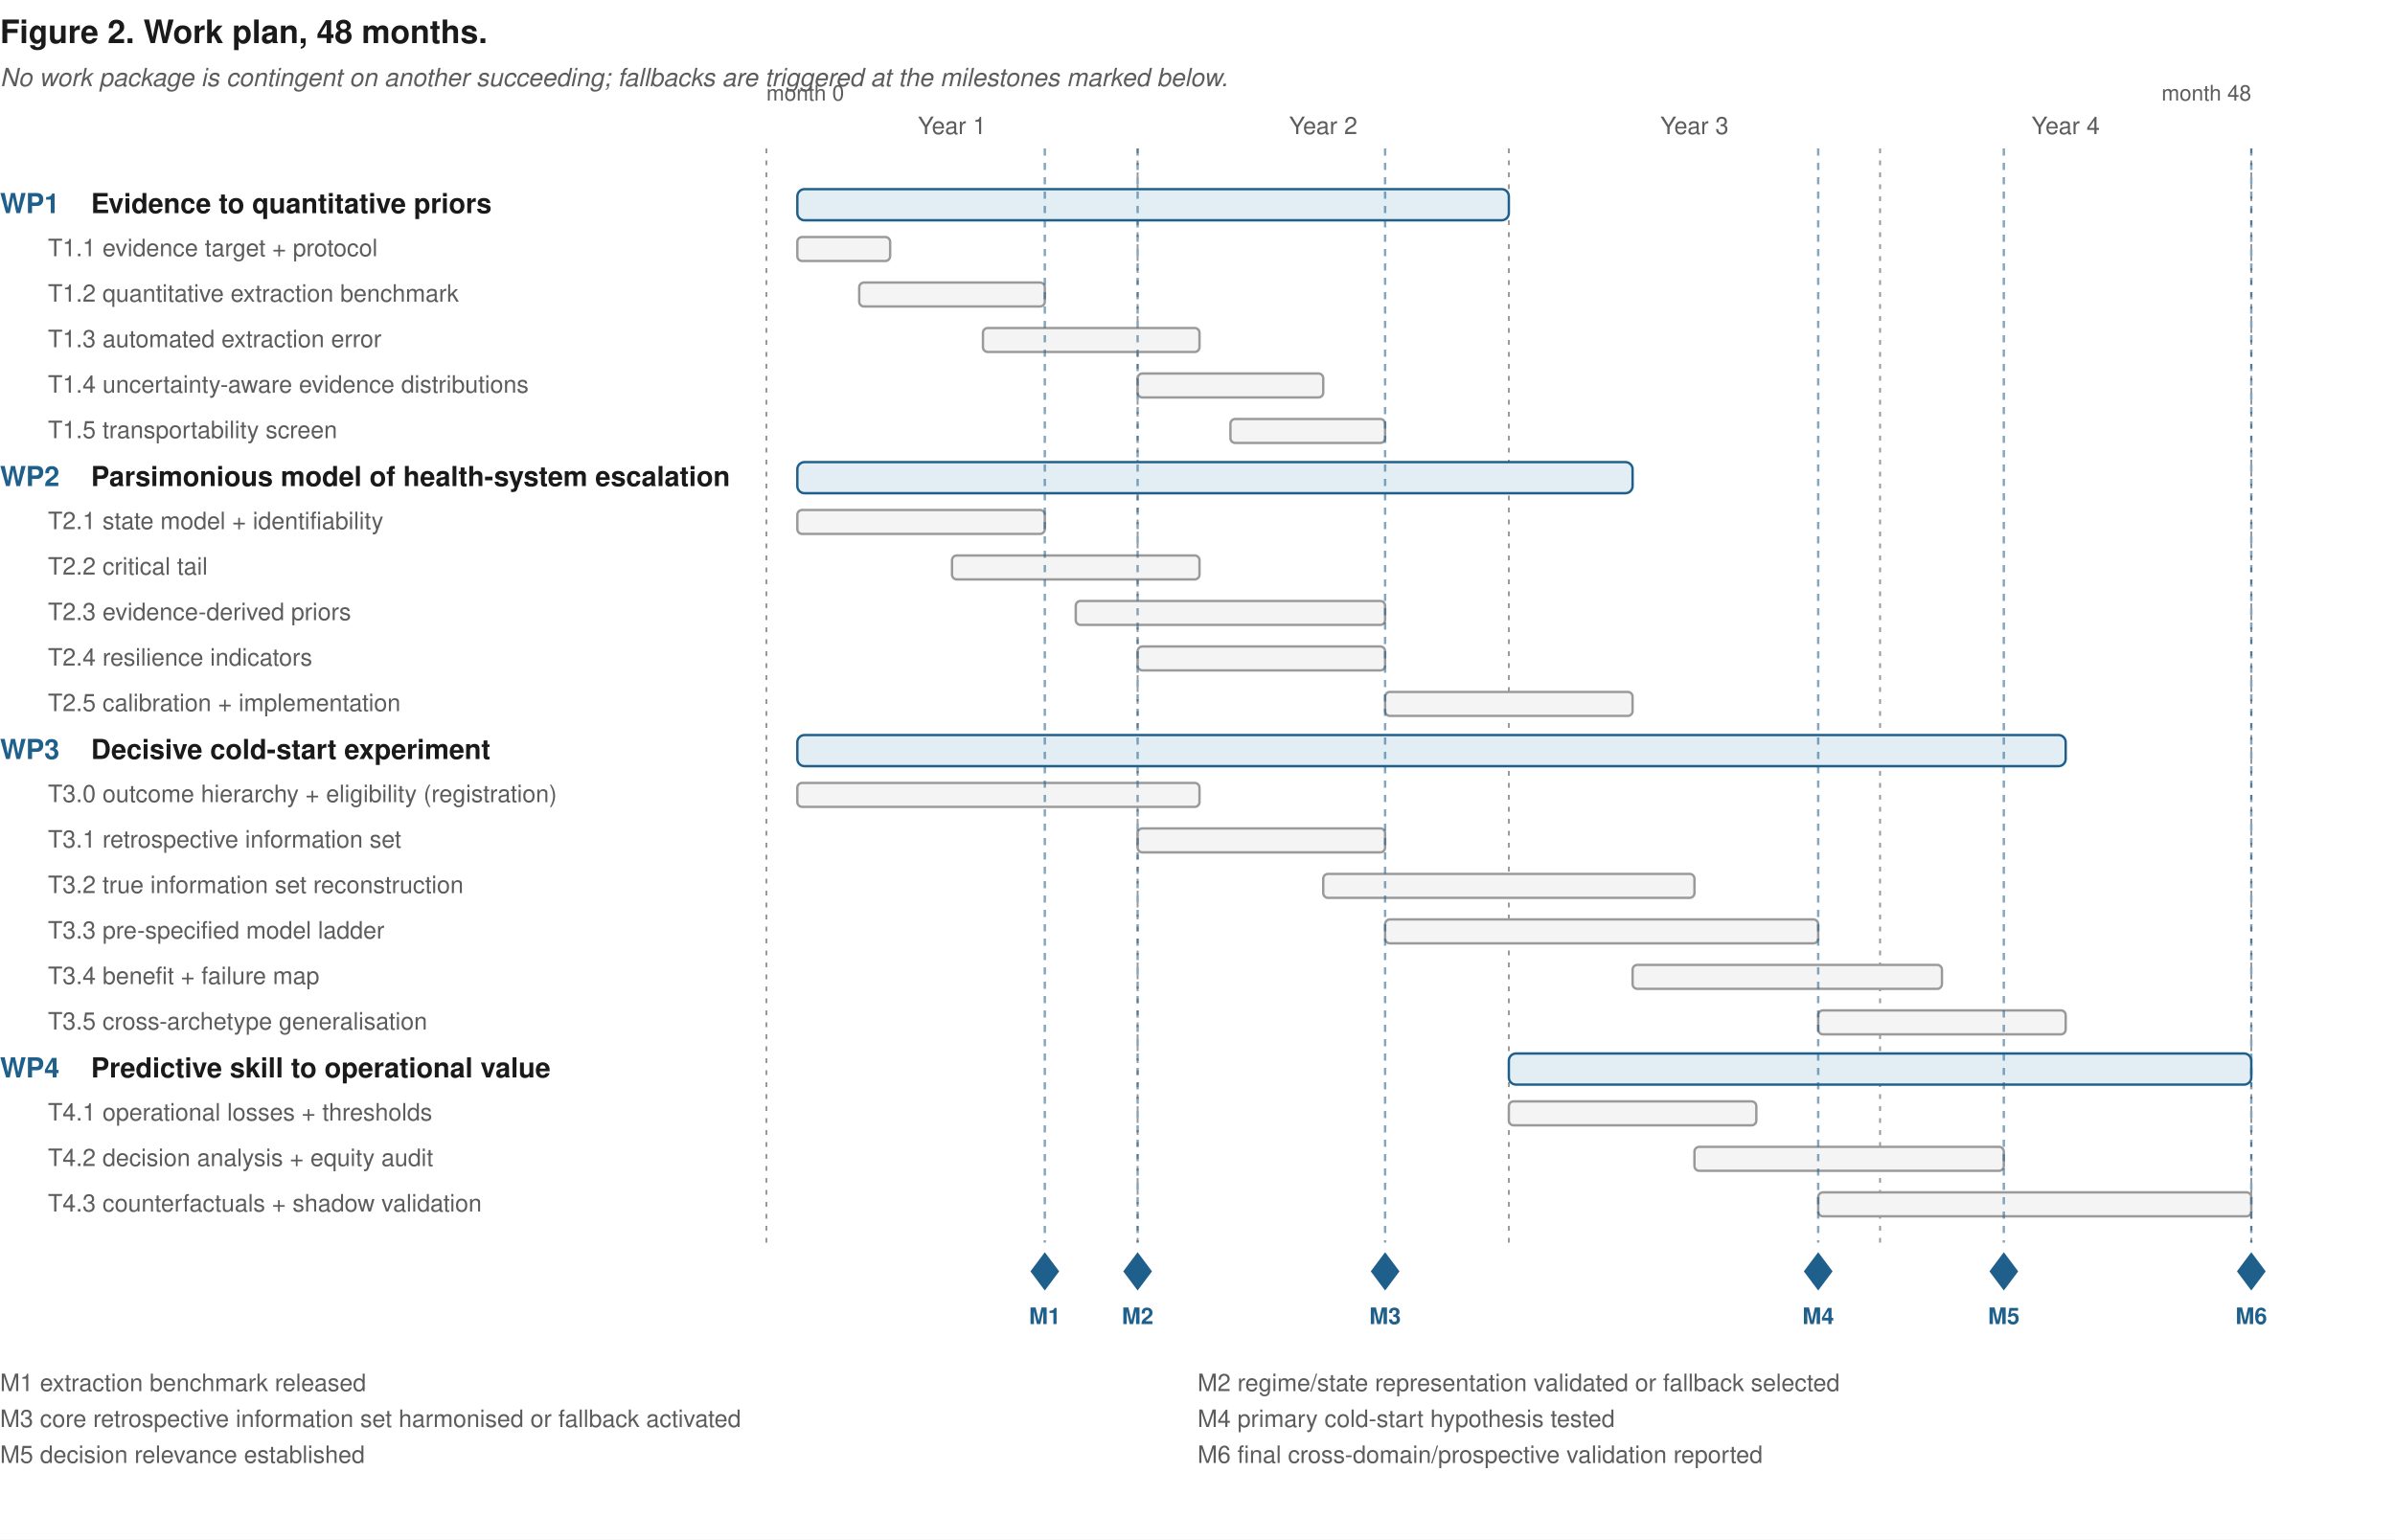
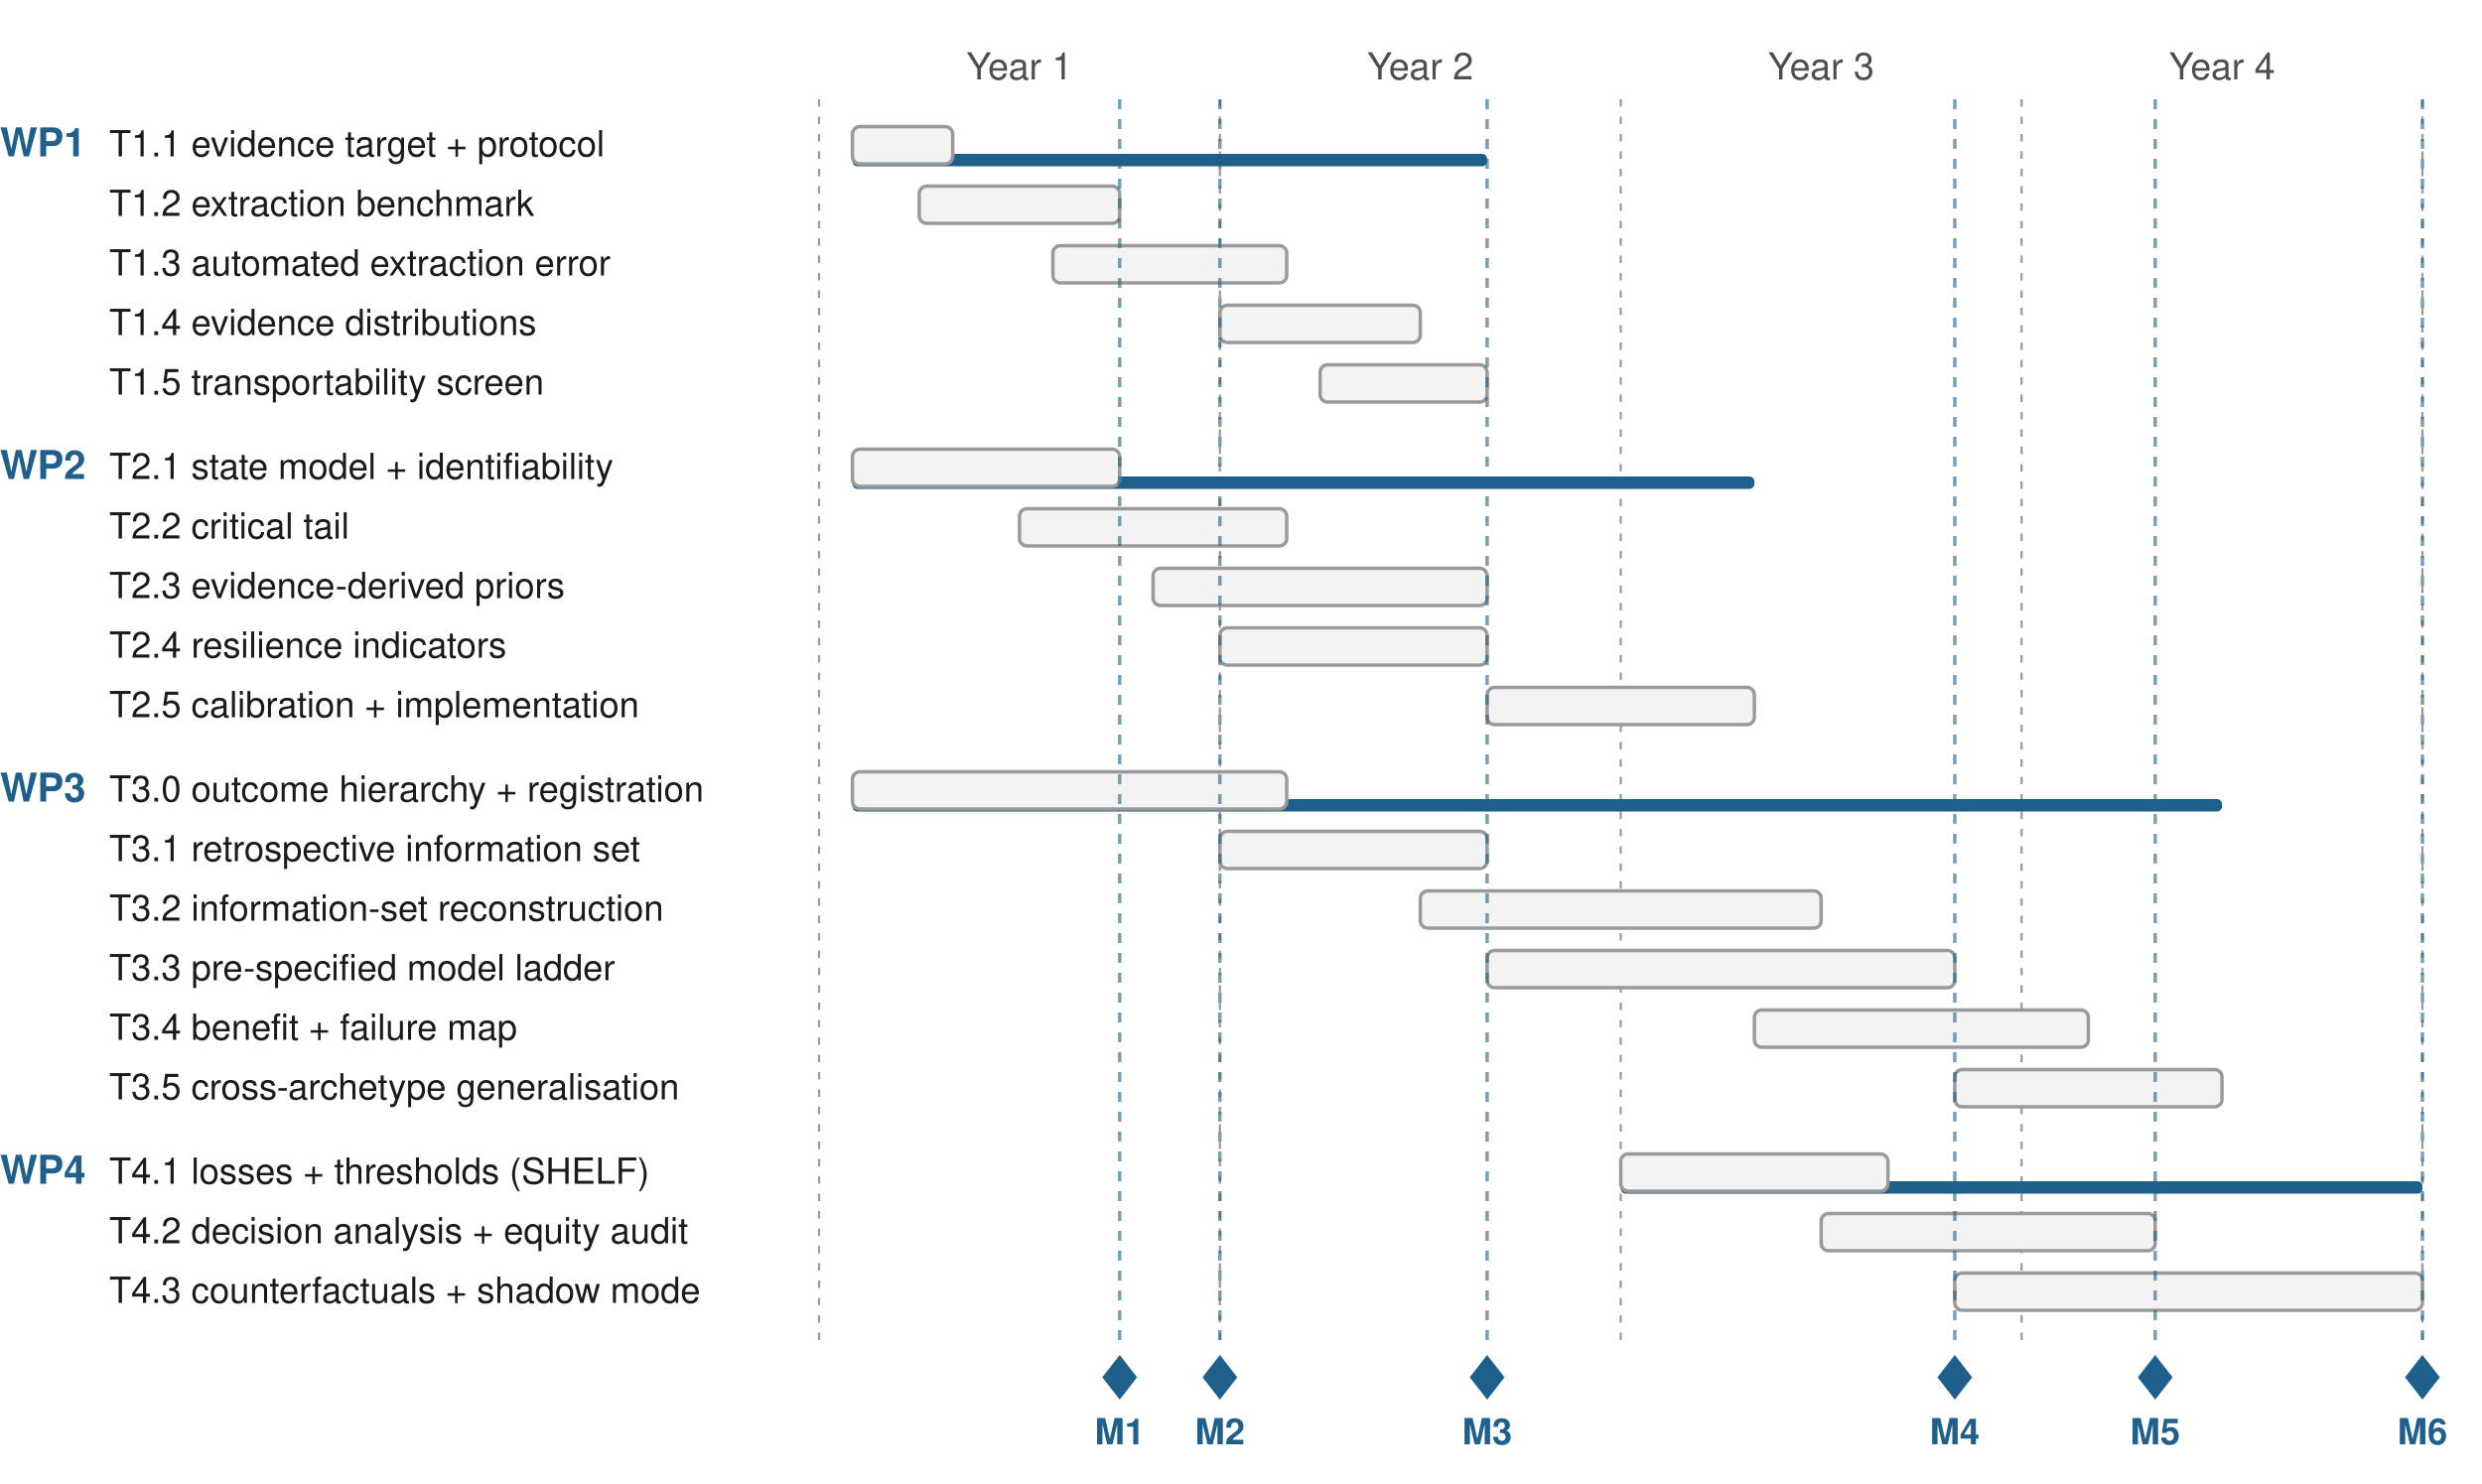
- <svg xmlns="http://www.w3.org/2000/svg" width="1000" height="643" viewBox="0 0 1000 643">
+ <svg xmlns="http://www.w3.org/2000/svg" width="1000" height="598" viewBox="0 0 1000 598">
  <defs>
-     <marker id="a" viewBox="0 0 10 10" refX="9" refY="5" markerWidth="6" markerHeight="6" orient="auto-start-reverse">
-       <path d="M 0 0 L 10 5 L 0 10 z" fill="#5c5c5c" />
+     <marker id="a" viewBox="0 0 10 10" refX="9" refY="5" markerWidth="5" markerHeight="5" orient="auto-start-reverse">
+       <path d="M 0 0 L 10 5 L 0 10 z" fill="#4e4e4e" />
    </marker>
  </defs>
-   <rect width="1000" height="643" fill="white" />
-   <text x="0" y="18" font-family="Helvetica, Arial, sans-serif" font-size="13.5" fill="#1a1a1a" text-anchor="start" font-weight="bold" font-style="normal">Figure 2. Work plan, 48 months.</text>
-   <text x="0" y="36" font-family="Helvetica, Arial, sans-serif" font-size="10.5" fill="#5c5c5c" text-anchor="start" font-weight="normal" font-style="italic">No work package is contingent on another succeeding; fallbacks are triggered at the milestones marked below.</text>
-   <line x1="320.0" y1="62" x2="320.0" y2="519" stroke="#9a9a9a" stroke-width="0.8" stroke-dasharray="2,3" />
-   <text x="397.5" y="56" font-family="Helvetica, Arial, sans-serif" font-size="10" fill="#5c5c5c" text-anchor="middle" font-weight="normal" font-style="normal">Year 1</text>
-   <line x1="475.0" y1="62" x2="475.0" y2="519" stroke="#9a9a9a" stroke-width="0.8" stroke-dasharray="2,3" />
-   <text x="552.5" y="56" font-family="Helvetica, Arial, sans-serif" font-size="10" fill="#5c5c5c" text-anchor="middle" font-weight="normal" font-style="normal">Year 2</text>
-   <line x1="630.0" y1="62" x2="630.0" y2="519" stroke="#9a9a9a" stroke-width="0.8" stroke-dasharray="2,3" />
-   <text x="707.5" y="56" font-family="Helvetica, Arial, sans-serif" font-size="10" fill="#5c5c5c" text-anchor="middle" font-weight="normal" font-style="normal">Year 3</text>
-   <line x1="785.0" y1="62" x2="785.0" y2="519" stroke="#9a9a9a" stroke-width="0.8" stroke-dasharray="2,3" />
-   <text x="862.5" y="56" font-family="Helvetica, Arial, sans-serif" font-size="10" fill="#5c5c5c" text-anchor="middle" font-weight="normal" font-style="normal">Year 4</text>
-   <line x1="940.0" y1="62" x2="940.0" y2="519" stroke="#9a9a9a" stroke-width="0.8" stroke-dasharray="2,3" />
-   <text x="320" y="42" font-family="Helvetica, Arial, sans-serif" font-size="9" fill="#5c5c5c" text-anchor="start" font-weight="normal" font-style="normal">month 0</text>
-   <text x="940" y="42" font-family="Helvetica, Arial, sans-serif" font-size="9" fill="#5c5c5c" text-anchor="end" font-weight="normal" font-style="normal">month 48</text>
-   <text x="0" y="89" font-family="Helvetica, Arial, sans-serif" font-size="11.5" fill="#1f5f8b" text-anchor="start" font-weight="bold" font-style="normal">WP1</text>
-   <text x="38" y="89" font-family="Helvetica, Arial, sans-serif" font-size="11.5" fill="#1a1a1a" text-anchor="start" font-weight="bold" font-style="normal">Evidence to quantitative priors</text>
-   <rect x="332.917" y="79" width="297.083" height="13" rx="3" fill="#e3edf4" stroke="#1f5f8b" stroke-width="1" />
-   <text x="20" y="107" font-family="Helvetica, Arial, sans-serif" font-size="10" fill="#5c5c5c" text-anchor="start" font-weight="normal" font-style="normal">T1.1 evidence target + protocol</text>
-   <rect x="332.917" y="99" width="38.75" height="10" rx="2" fill="#f4f4f4" stroke="#9a9a9a" stroke-width="1" />
-   <text x="20" y="126" font-family="Helvetica, Arial, sans-serif" font-size="10" fill="#5c5c5c" text-anchor="start" font-weight="normal" font-style="normal">T1.2 quantitative extraction benchmark</text>
-   <rect x="358.75" y="118" width="77.5" height="10" rx="2" fill="#f4f4f4" stroke="#9a9a9a" stroke-width="1" />
-   <text x="20" y="145" font-family="Helvetica, Arial, sans-serif" font-size="10" fill="#5c5c5c" text-anchor="start" font-weight="normal" font-style="normal">T1.3 automated extraction error</text>
-   <rect x="410.417" y="137" width="90.417" height="10" rx="2" fill="#f4f4f4" stroke="#9a9a9a" stroke-width="1" />
-   <text x="20" y="164" font-family="Helvetica, Arial, sans-serif" font-size="10" fill="#5c5c5c" text-anchor="start" font-weight="normal" font-style="normal">T1.4 uncertainty-aware evidence distributions</text>
-   <rect x="475.0" y="156" width="77.5" height="10" rx="2" fill="#f4f4f4" stroke="#9a9a9a" stroke-width="1" />
-   <text x="20" y="183" font-family="Helvetica, Arial, sans-serif" font-size="10" fill="#5c5c5c" text-anchor="start" font-weight="normal" font-style="normal">T1.5 transportability screen</text>
-   <rect x="513.75" y="175" width="64.583" height="10" rx="2" fill="#f4f4f4" stroke="#9a9a9a" stroke-width="1" />
-   <text x="0" y="203" font-family="Helvetica, Arial, sans-serif" font-size="11.5" fill="#1f5f8b" text-anchor="start" font-weight="bold" font-style="normal">WP2</text>
-   <text x="38" y="203" font-family="Helvetica, Arial, sans-serif" font-size="11.5" fill="#1a1a1a" text-anchor="start" font-weight="bold" font-style="normal">Parsimonious model of health-system escalation</text>
-   <rect x="332.917" y="193" width="348.75" height="13" rx="3" fill="#e3edf4" stroke="#1f5f8b" stroke-width="1" />
-   <text x="20" y="221" font-family="Helvetica, Arial, sans-serif" font-size="10" fill="#5c5c5c" text-anchor="start" font-weight="normal" font-style="normal">T2.1 state model + identifiability</text>
-   <rect x="332.917" y="213" width="103.333" height="10" rx="2" fill="#f4f4f4" stroke="#9a9a9a" stroke-width="1" />
-   <text x="20" y="240" font-family="Helvetica, Arial, sans-serif" font-size="10" fill="#5c5c5c" text-anchor="start" font-weight="normal" font-style="normal">T2.2 critical tail</text>
-   <rect x="397.5" y="232" width="103.333" height="10" rx="2" fill="#f4f4f4" stroke="#9a9a9a" stroke-width="1" />
-   <text x="20" y="259" font-family="Helvetica, Arial, sans-serif" font-size="10" fill="#5c5c5c" text-anchor="start" font-weight="normal" font-style="normal">T2.3 evidence-derived priors</text>
-   <rect x="449.167" y="251" width="129.167" height="10" rx="2" fill="#f4f4f4" stroke="#9a9a9a" stroke-width="1" />
-   <text x="20" y="278" font-family="Helvetica, Arial, sans-serif" font-size="10" fill="#5c5c5c" text-anchor="start" font-weight="normal" font-style="normal">T2.4 resilience indicators</text>
-   <rect x="475.0" y="270" width="103.333" height="10" rx="2" fill="#f4f4f4" stroke="#9a9a9a" stroke-width="1" />
-   <text x="20" y="297" font-family="Helvetica, Arial, sans-serif" font-size="10" fill="#5c5c5c" text-anchor="start" font-weight="normal" font-style="normal">T2.5 calibration + implementation</text>
-   <rect x="578.333" y="289" width="103.333" height="10" rx="2" fill="#f4f4f4" stroke="#9a9a9a" stroke-width="1" />
-   <text x="0" y="317" font-family="Helvetica, Arial, sans-serif" font-size="11.5" fill="#1f5f8b" text-anchor="start" font-weight="bold" font-style="normal">WP3</text>
-   <text x="38" y="317" font-family="Helvetica, Arial, sans-serif" font-size="11.5" fill="#1a1a1a" text-anchor="start" font-weight="bold" font-style="normal">Decisive cold-start experiment</text>
-   <rect x="332.917" y="307" width="529.583" height="13" rx="3" fill="#e3edf4" stroke="#1f5f8b" stroke-width="1" />
-   <text x="20" y="335" font-family="Helvetica, Arial, sans-serif" font-size="10" fill="#5c5c5c" text-anchor="start" font-weight="normal" font-style="normal">T3.0 outcome hierarchy + eligibility (registration)</text>
-   <rect x="332.917" y="327" width="167.917" height="10" rx="2" fill="#f4f4f4" stroke="#9a9a9a" stroke-width="1" />
-   <text x="20" y="354" font-family="Helvetica, Arial, sans-serif" font-size="10" fill="#5c5c5c" text-anchor="start" font-weight="normal" font-style="normal">T3.1 retrospective information set</text>
-   <rect x="475.0" y="346" width="103.333" height="10" rx="2" fill="#f4f4f4" stroke="#9a9a9a" stroke-width="1" />
-   <text x="20" y="373" font-family="Helvetica, Arial, sans-serif" font-size="10" fill="#5c5c5c" text-anchor="start" font-weight="normal" font-style="normal">T3.2 true information set reconstruction</text>
-   <rect x="552.5" y="365" width="155.0" height="10" rx="2" fill="#f4f4f4" stroke="#9a9a9a" stroke-width="1" />
-   <text x="20" y="392" font-family="Helvetica, Arial, sans-serif" font-size="10" fill="#5c5c5c" text-anchor="start" font-weight="normal" font-style="normal">T3.3 pre-specified model ladder</text>
-   <rect x="578.333" y="384" width="180.833" height="10" rx="2" fill="#f4f4f4" stroke="#9a9a9a" stroke-width="1" />
-   <text x="20" y="411" font-family="Helvetica, Arial, sans-serif" font-size="10" fill="#5c5c5c" text-anchor="start" font-weight="normal" font-style="normal">T3.4 benefit + failure map</text>
-   <rect x="681.667" y="403" width="129.167" height="10" rx="2" fill="#f4f4f4" stroke="#9a9a9a" stroke-width="1" />
-   <text x="20" y="430" font-family="Helvetica, Arial, sans-serif" font-size="10" fill="#5c5c5c" text-anchor="start" font-weight="normal" font-style="normal">T3.5 cross-archetype generalisation</text>
-   <rect x="759.167" y="422" width="103.333" height="10" rx="2" fill="#f4f4f4" stroke="#9a9a9a" stroke-width="1" />
-   <text x="0" y="450" font-family="Helvetica, Arial, sans-serif" font-size="11.5" fill="#1f5f8b" text-anchor="start" font-weight="bold" font-style="normal">WP4</text>
-   <text x="38" y="450" font-family="Helvetica, Arial, sans-serif" font-size="11.5" fill="#1a1a1a" text-anchor="start" font-weight="bold" font-style="normal">Predictive skill to operational value</text>
-   <rect x="630.0" y="440" width="310.0" height="13" rx="3" fill="#e3edf4" stroke="#1f5f8b" stroke-width="1" />
-   <text x="20" y="468" font-family="Helvetica, Arial, sans-serif" font-size="10" fill="#5c5c5c" text-anchor="start" font-weight="normal" font-style="normal">T4.1 operational losses + thresholds</text>
-   <rect x="630.0" y="460" width="103.333" height="10" rx="2" fill="#f4f4f4" stroke="#9a9a9a" stroke-width="1" />
-   <text x="20" y="487" font-family="Helvetica, Arial, sans-serif" font-size="10" fill="#5c5c5c" text-anchor="start" font-weight="normal" font-style="normal">T4.2 decision analysis + equity audit</text>
-   <rect x="707.5" y="479" width="129.167" height="10" rx="2" fill="#f4f4f4" stroke="#9a9a9a" stroke-width="1" />
-   <text x="20" y="506" font-family="Helvetica, Arial, sans-serif" font-size="10" fill="#5c5c5c" text-anchor="start" font-weight="normal" font-style="normal">T4.3 counterfactuals + shadow validation</text>
-   <rect x="759.167" y="498" width="180.833" height="10" rx="2" fill="#f4f4f4" stroke="#9a9a9a" stroke-width="1" />
-   <line x1="436.25" y1="62" x2="436.25" y2="519" stroke="#1f5f8b" stroke-width="1" stroke-dasharray="3,3" opacity="0.55" />
-   <polygon points="436.25,523 442.25,531 436.25,539 430.25,531" fill="#1f5f8b" />
-   <text x="436.25" y="553" font-family="Helvetica, Arial, sans-serif" font-size="9.5" fill="#1f5f8b" text-anchor="middle" font-weight="bold" font-style="normal">M1</text>
-   <line x1="475.0" y1="62" x2="475.0" y2="519" stroke="#1f5f8b" stroke-width="1" stroke-dasharray="3,3" opacity="0.55" />
-   <polygon points="475.0,523 481.0,531 475.0,539 469.0,531" fill="#1f5f8b" />
-   <text x="475.0" y="553" font-family="Helvetica, Arial, sans-serif" font-size="9.5" fill="#1f5f8b" text-anchor="middle" font-weight="bold" font-style="normal">M2</text>
-   <line x1="578.333" y1="62" x2="578.333" y2="519" stroke="#1f5f8b" stroke-width="1" stroke-dasharray="3,3" opacity="0.55" />
-   <polygon points="578.333,523 584.333,531 578.333,539 572.333,531" fill="#1f5f8b" />
-   <text x="578.333" y="553" font-family="Helvetica, Arial, sans-serif" font-size="9.5" fill="#1f5f8b" text-anchor="middle" font-weight="bold" font-style="normal">M3</text>
-   <line x1="759.167" y1="62" x2="759.167" y2="519" stroke="#1f5f8b" stroke-width="1" stroke-dasharray="3,3" opacity="0.55" />
-   <polygon points="759.167,523 765.167,531 759.167,539 753.167,531" fill="#1f5f8b" />
-   <text x="759.167" y="553" font-family="Helvetica, Arial, sans-serif" font-size="9.5" fill="#1f5f8b" text-anchor="middle" font-weight="bold" font-style="normal">M4</text>
-   <line x1="836.667" y1="62" x2="836.667" y2="519" stroke="#1f5f8b" stroke-width="1" stroke-dasharray="3,3" opacity="0.55" />
-   <polygon points="836.667,523 842.667,531 836.667,539 830.667,531" fill="#1f5f8b" />
-   <text x="836.667" y="553" font-family="Helvetica, Arial, sans-serif" font-size="9.5" fill="#1f5f8b" text-anchor="middle" font-weight="bold" font-style="normal">M5</text>
-   <line x1="940.0" y1="62" x2="940.0" y2="519" stroke="#1f5f8b" stroke-width="1" stroke-dasharray="3,3" opacity="0.55" />
-   <polygon points="940.0,523 946.0,531 940.0,539 934.0,531" fill="#1f5f8b" />
-   <text x="940.0" y="553" font-family="Helvetica, Arial, sans-serif" font-size="9.5" fill="#1f5f8b" text-anchor="middle" font-weight="bold" font-style="normal">M6</text>
-   <text x="0" y="581" font-family="Helvetica, Arial, sans-serif" font-size="10" fill="#5c5c5c" text-anchor="start" font-weight="normal" font-style="normal">M1 extraction benchmark released</text>
-   <text x="500" y="581" font-family="Helvetica, Arial, sans-serif" font-size="10" fill="#5c5c5c" text-anchor="start" font-weight="normal" font-style="normal">M2 regime/state representation validated or fallback selected</text>
-   <text x="0" y="596" font-family="Helvetica, Arial, sans-serif" font-size="10" fill="#5c5c5c" text-anchor="start" font-weight="normal" font-style="normal">M3 core retrospective information set harmonised or fallback activated</text>
-   <text x="500" y="596" font-family="Helvetica, Arial, sans-serif" font-size="10" fill="#5c5c5c" text-anchor="start" font-weight="normal" font-style="normal">M4 primary cold-start hypothesis tested</text>
-   <text x="0" y="611" font-family="Helvetica, Arial, sans-serif" font-size="10" fill="#5c5c5c" text-anchor="start" font-weight="normal" font-style="normal">M5 decision relevance established</text>
-   <text x="500" y="611" font-family="Helvetica, Arial, sans-serif" font-size="10" fill="#5c5c5c" text-anchor="start" font-weight="normal" font-style="normal">M6 final cross-domain/prospective validation reported</text>
+   <rect width="1000" height="598" fill="white" />
+   <line x1="330.0" y1="40" x2="330.0" y2="542" stroke="#9a9a9a" stroke-width="0.9" stroke-dasharray="3,4" />
+   <text x="410.75" y="32" font-family="Helvetica, Arial, sans-serif" font-size="15" fill="#4e4e4e" text-anchor="middle" font-weight="normal" font-style="normal">Year 1</text>
+   <line x1="491.5" y1="40" x2="491.5" y2="542" stroke="#9a9a9a" stroke-width="0.9" stroke-dasharray="3,4" />
+   <text x="572.25" y="32" font-family="Helvetica, Arial, sans-serif" font-size="15" fill="#4e4e4e" text-anchor="middle" font-weight="normal" font-style="normal">Year 2</text>
+   <line x1="653.0" y1="40" x2="653.0" y2="542" stroke="#9a9a9a" stroke-width="0.9" stroke-dasharray="3,4" />
+   <text x="733.75" y="32" font-family="Helvetica, Arial, sans-serif" font-size="15" fill="#4e4e4e" text-anchor="middle" font-weight="normal" font-style="normal">Year 3</text>
+   <line x1="814.5" y1="40" x2="814.5" y2="542" stroke="#9a9a9a" stroke-width="0.9" stroke-dasharray="3,4" />
+   <text x="895.25" y="32" font-family="Helvetica, Arial, sans-serif" font-size="15" fill="#4e4e4e" text-anchor="middle" font-weight="normal" font-style="normal">Year 4</text>
+   <line x1="976.0" y1="40" x2="976.0" y2="542" stroke="#9a9a9a" stroke-width="0.9" stroke-dasharray="3,4" />
+   <text x="0" y="63" font-family="Helvetica, Arial, sans-serif" font-size="16" fill="#1f5f8b" text-anchor="start" font-weight="bold" font-style="normal">WP1</text>
+   <rect x="343.458" y="62" width="255.708" height="5" rx="2" fill="#1f5f8b" stroke="#1f5f8b" stroke-width="0" />
+   <text x="44" y="63" font-family="Helvetica, Arial, sans-serif" font-size="14.5" fill="#1a1a1a" text-anchor="start" font-weight="normal" font-style="normal">T1.1 evidence target + protocol</text>
+   <rect x="343.458" y="51" width="40.375" height="15" rx="3" fill="#f3f3f3" stroke="#9a9a9a" stroke-width="1.4" />
+   <text x="44" y="87" font-family="Helvetica, Arial, sans-serif" font-size="14.5" fill="#1a1a1a" text-anchor="start" font-weight="normal" font-style="normal">T1.2 extraction benchmark</text>
+   <rect x="370.375" y="75" width="80.75" height="15" rx="3" fill="#f3f3f3" stroke="#9a9a9a" stroke-width="1.4" />
+   <text x="44" y="111" font-family="Helvetica, Arial, sans-serif" font-size="14.5" fill="#1a1a1a" text-anchor="start" font-weight="normal" font-style="normal">T1.3 automated extraction error</text>
+   <rect x="424.208" y="99" width="94.208" height="15" rx="3" fill="#f3f3f3" stroke="#9a9a9a" stroke-width="1.4" />
+   <text x="44" y="135" font-family="Helvetica, Arial, sans-serif" font-size="14.5" fill="#1a1a1a" text-anchor="start" font-weight="normal" font-style="normal">T1.4 evidence distributions</text>
+   <rect x="491.5" y="123" width="80.75" height="15" rx="3" fill="#f3f3f3" stroke="#9a9a9a" stroke-width="1.4" />
+   <text x="44" y="159" font-family="Helvetica, Arial, sans-serif" font-size="14.5" fill="#1a1a1a" text-anchor="start" font-weight="normal" font-style="normal">T1.5 transportability screen</text>
+   <rect x="531.875" y="147" width="67.292" height="15" rx="3" fill="#f3f3f3" stroke="#9a9a9a" stroke-width="1.4" />
+   <text x="0" y="193" font-family="Helvetica, Arial, sans-serif" font-size="16" fill="#1f5f8b" text-anchor="start" font-weight="bold" font-style="normal">WP2</text>
+   <rect x="343.458" y="192" width="363.375" height="5" rx="2" fill="#1f5f8b" stroke="#1f5f8b" stroke-width="0" />
+   <text x="44" y="193" font-family="Helvetica, Arial, sans-serif" font-size="14.5" fill="#1a1a1a" text-anchor="start" font-weight="normal" font-style="normal">T2.1 state model + identifiability</text>
+   <rect x="343.458" y="181" width="107.667" height="15" rx="3" fill="#f3f3f3" stroke="#9a9a9a" stroke-width="1.4" />
+   <text x="44" y="217" font-family="Helvetica, Arial, sans-serif" font-size="14.5" fill="#1a1a1a" text-anchor="start" font-weight="normal" font-style="normal">T2.2 critical tail</text>
+   <rect x="410.75" y="205" width="107.667" height="15" rx="3" fill="#f3f3f3" stroke="#9a9a9a" stroke-width="1.4" />
+   <text x="44" y="241" font-family="Helvetica, Arial, sans-serif" font-size="14.5" fill="#1a1a1a" text-anchor="start" font-weight="normal" font-style="normal">T2.3 evidence-derived priors</text>
+   <rect x="464.583" y="229" width="134.583" height="15" rx="3" fill="#f3f3f3" stroke="#9a9a9a" stroke-width="1.4" />
+   <text x="44" y="265" font-family="Helvetica, Arial, sans-serif" font-size="14.5" fill="#1a1a1a" text-anchor="start" font-weight="normal" font-style="normal">T2.4 resilience indicators</text>
+   <rect x="491.5" y="253" width="107.667" height="15" rx="3" fill="#f3f3f3" stroke="#9a9a9a" stroke-width="1.4" />
+   <text x="44" y="289" font-family="Helvetica, Arial, sans-serif" font-size="14.5" fill="#1a1a1a" text-anchor="start" font-weight="normal" font-style="normal">T2.5 calibration + implementation</text>
+   <rect x="599.167" y="277" width="107.667" height="15" rx="3" fill="#f3f3f3" stroke="#9a9a9a" stroke-width="1.4" />
+   <text x="0" y="323" font-family="Helvetica, Arial, sans-serif" font-size="16" fill="#1f5f8b" text-anchor="start" font-weight="bold" font-style="normal">WP3</text>
+   <rect x="343.458" y="322" width="551.792" height="5" rx="2" fill="#1f5f8b" stroke="#1f5f8b" stroke-width="0" />
+   <text x="44" y="323" font-family="Helvetica, Arial, sans-serif" font-size="14.5" fill="#1a1a1a" text-anchor="start" font-weight="normal" font-style="normal">T3.0 outcome hierarchy + registration</text>
+   <rect x="343.458" y="311" width="174.958" height="15" rx="3" fill="#f3f3f3" stroke="#9a9a9a" stroke-width="1.4" />
+   <text x="44" y="347" font-family="Helvetica, Arial, sans-serif" font-size="14.5" fill="#1a1a1a" text-anchor="start" font-weight="normal" font-style="normal">T3.1 retrospective information set</text>
+   <rect x="491.5" y="335" width="107.667" height="15" rx="3" fill="#f3f3f3" stroke="#9a9a9a" stroke-width="1.4" />
+   <text x="44" y="371" font-family="Helvetica, Arial, sans-serif" font-size="14.5" fill="#1a1a1a" text-anchor="start" font-weight="normal" font-style="normal">T3.2 information-set reconstruction</text>
+   <rect x="572.25" y="359" width="161.5" height="15" rx="3" fill="#f3f3f3" stroke="#9a9a9a" stroke-width="1.4" />
+   <text x="44" y="395" font-family="Helvetica, Arial, sans-serif" font-size="14.5" fill="#1a1a1a" text-anchor="start" font-weight="normal" font-style="normal">T3.3 pre-specified model ladder</text>
+   <rect x="599.167" y="383" width="188.417" height="15" rx="3" fill="#f3f3f3" stroke="#9a9a9a" stroke-width="1.4" />
+   <text x="44" y="419" font-family="Helvetica, Arial, sans-serif" font-size="14.5" fill="#1a1a1a" text-anchor="start" font-weight="normal" font-style="normal">T3.4 benefit + failure map</text>
+   <rect x="706.833" y="407" width="134.583" height="15" rx="3" fill="#f3f3f3" stroke="#9a9a9a" stroke-width="1.4" />
+   <text x="44" y="443" font-family="Helvetica, Arial, sans-serif" font-size="14.5" fill="#1a1a1a" text-anchor="start" font-weight="normal" font-style="normal">T3.5 cross-archetype generalisation</text>
+   <rect x="787.583" y="431" width="107.667" height="15" rx="3" fill="#f3f3f3" stroke="#9a9a9a" stroke-width="1.4" />
+   <text x="0" y="477" font-family="Helvetica, Arial, sans-serif" font-size="16" fill="#1f5f8b" text-anchor="start" font-weight="bold" font-style="normal">WP4</text>
+   <rect x="653.0" y="476" width="323.0" height="5" rx="2" fill="#1f5f8b" stroke="#1f5f8b" stroke-width="0" />
+   <text x="44" y="477" font-family="Helvetica, Arial, sans-serif" font-size="14.5" fill="#1a1a1a" text-anchor="start" font-weight="normal" font-style="normal">T4.1 losses + thresholds (SHELF)</text>
+   <rect x="653.0" y="465" width="107.667" height="15" rx="3" fill="#f3f3f3" stroke="#9a9a9a" stroke-width="1.4" />
+   <text x="44" y="501" font-family="Helvetica, Arial, sans-serif" font-size="14.5" fill="#1a1a1a" text-anchor="start" font-weight="normal" font-style="normal">T4.2 decision analysis + equity audit</text>
+   <rect x="733.75" y="489" width="134.583" height="15" rx="3" fill="#f3f3f3" stroke="#9a9a9a" stroke-width="1.4" />
+   <text x="44" y="525" font-family="Helvetica, Arial, sans-serif" font-size="14.5" fill="#1a1a1a" text-anchor="start" font-weight="normal" font-style="normal">T4.3 counterfactuals + shadow mode</text>
+   <rect x="787.583" y="513" width="188.417" height="15" rx="3" fill="#f3f3f3" stroke="#9a9a9a" stroke-width="1.4" />
+   <line x1="451.125" y1="40" x2="451.125" y2="542" stroke="#1f5f8b" stroke-width="1.4" stroke-dasharray="4,4" opacity="0.6" />
+   <polygon points="451.125,546 458.125,555 451.125,564 444.125,555" fill="#1f5f8b" />
+   <text x="451.125" y="582" font-family="Helvetica, Arial, sans-serif" font-size="14.5" fill="#1f5f8b" text-anchor="middle" font-weight="bold" font-style="normal">M1</text>
+   <line x1="491.5" y1="40" x2="491.5" y2="542" stroke="#1f5f8b" stroke-width="1.4" stroke-dasharray="4,4" opacity="0.6" />
+   <polygon points="491.5,546 498.5,555 491.5,564 484.5,555" fill="#1f5f8b" />
+   <text x="491.5" y="582" font-family="Helvetica, Arial, sans-serif" font-size="14.5" fill="#1f5f8b" text-anchor="middle" font-weight="bold" font-style="normal">M2</text>
+   <line x1="599.167" y1="40" x2="599.167" y2="542" stroke="#1f5f8b" stroke-width="1.4" stroke-dasharray="4,4" opacity="0.6" />
+   <polygon points="599.167,546 606.167,555 599.167,564 592.167,555" fill="#1f5f8b" />
+   <text x="599.167" y="582" font-family="Helvetica, Arial, sans-serif" font-size="14.5" fill="#1f5f8b" text-anchor="middle" font-weight="bold" font-style="normal">M3</text>
+   <line x1="787.583" y1="40" x2="787.583" y2="542" stroke="#1f5f8b" stroke-width="1.4" stroke-dasharray="4,4" opacity="0.6" />
+   <polygon points="787.583,546 794.583,555 787.583,564 780.583,555" fill="#1f5f8b" />
+   <text x="787.583" y="582" font-family="Helvetica, Arial, sans-serif" font-size="14.5" fill="#1f5f8b" text-anchor="middle" font-weight="bold" font-style="normal">M4</text>
+   <line x1="868.333" y1="40" x2="868.333" y2="542" stroke="#1f5f8b" stroke-width="1.4" stroke-dasharray="4,4" opacity="0.6" />
+   <polygon points="868.333,546 875.333,555 868.333,564 861.333,555" fill="#1f5f8b" />
+   <text x="868.333" y="582" font-family="Helvetica, Arial, sans-serif" font-size="14.5" fill="#1f5f8b" text-anchor="middle" font-weight="bold" font-style="normal">M5</text>
+   <line x1="976.0" y1="40" x2="976.0" y2="542" stroke="#1f5f8b" stroke-width="1.4" stroke-dasharray="4,4" opacity="0.6" />
+   <polygon points="976.0,546 983.0,555 976.0,564 969.0,555" fill="#1f5f8b" />
+   <text x="976.0" y="582" font-family="Helvetica, Arial, sans-serif" font-size="14.5" fill="#1f5f8b" text-anchor="middle" font-weight="bold" font-style="normal">M6</text>
</svg>
